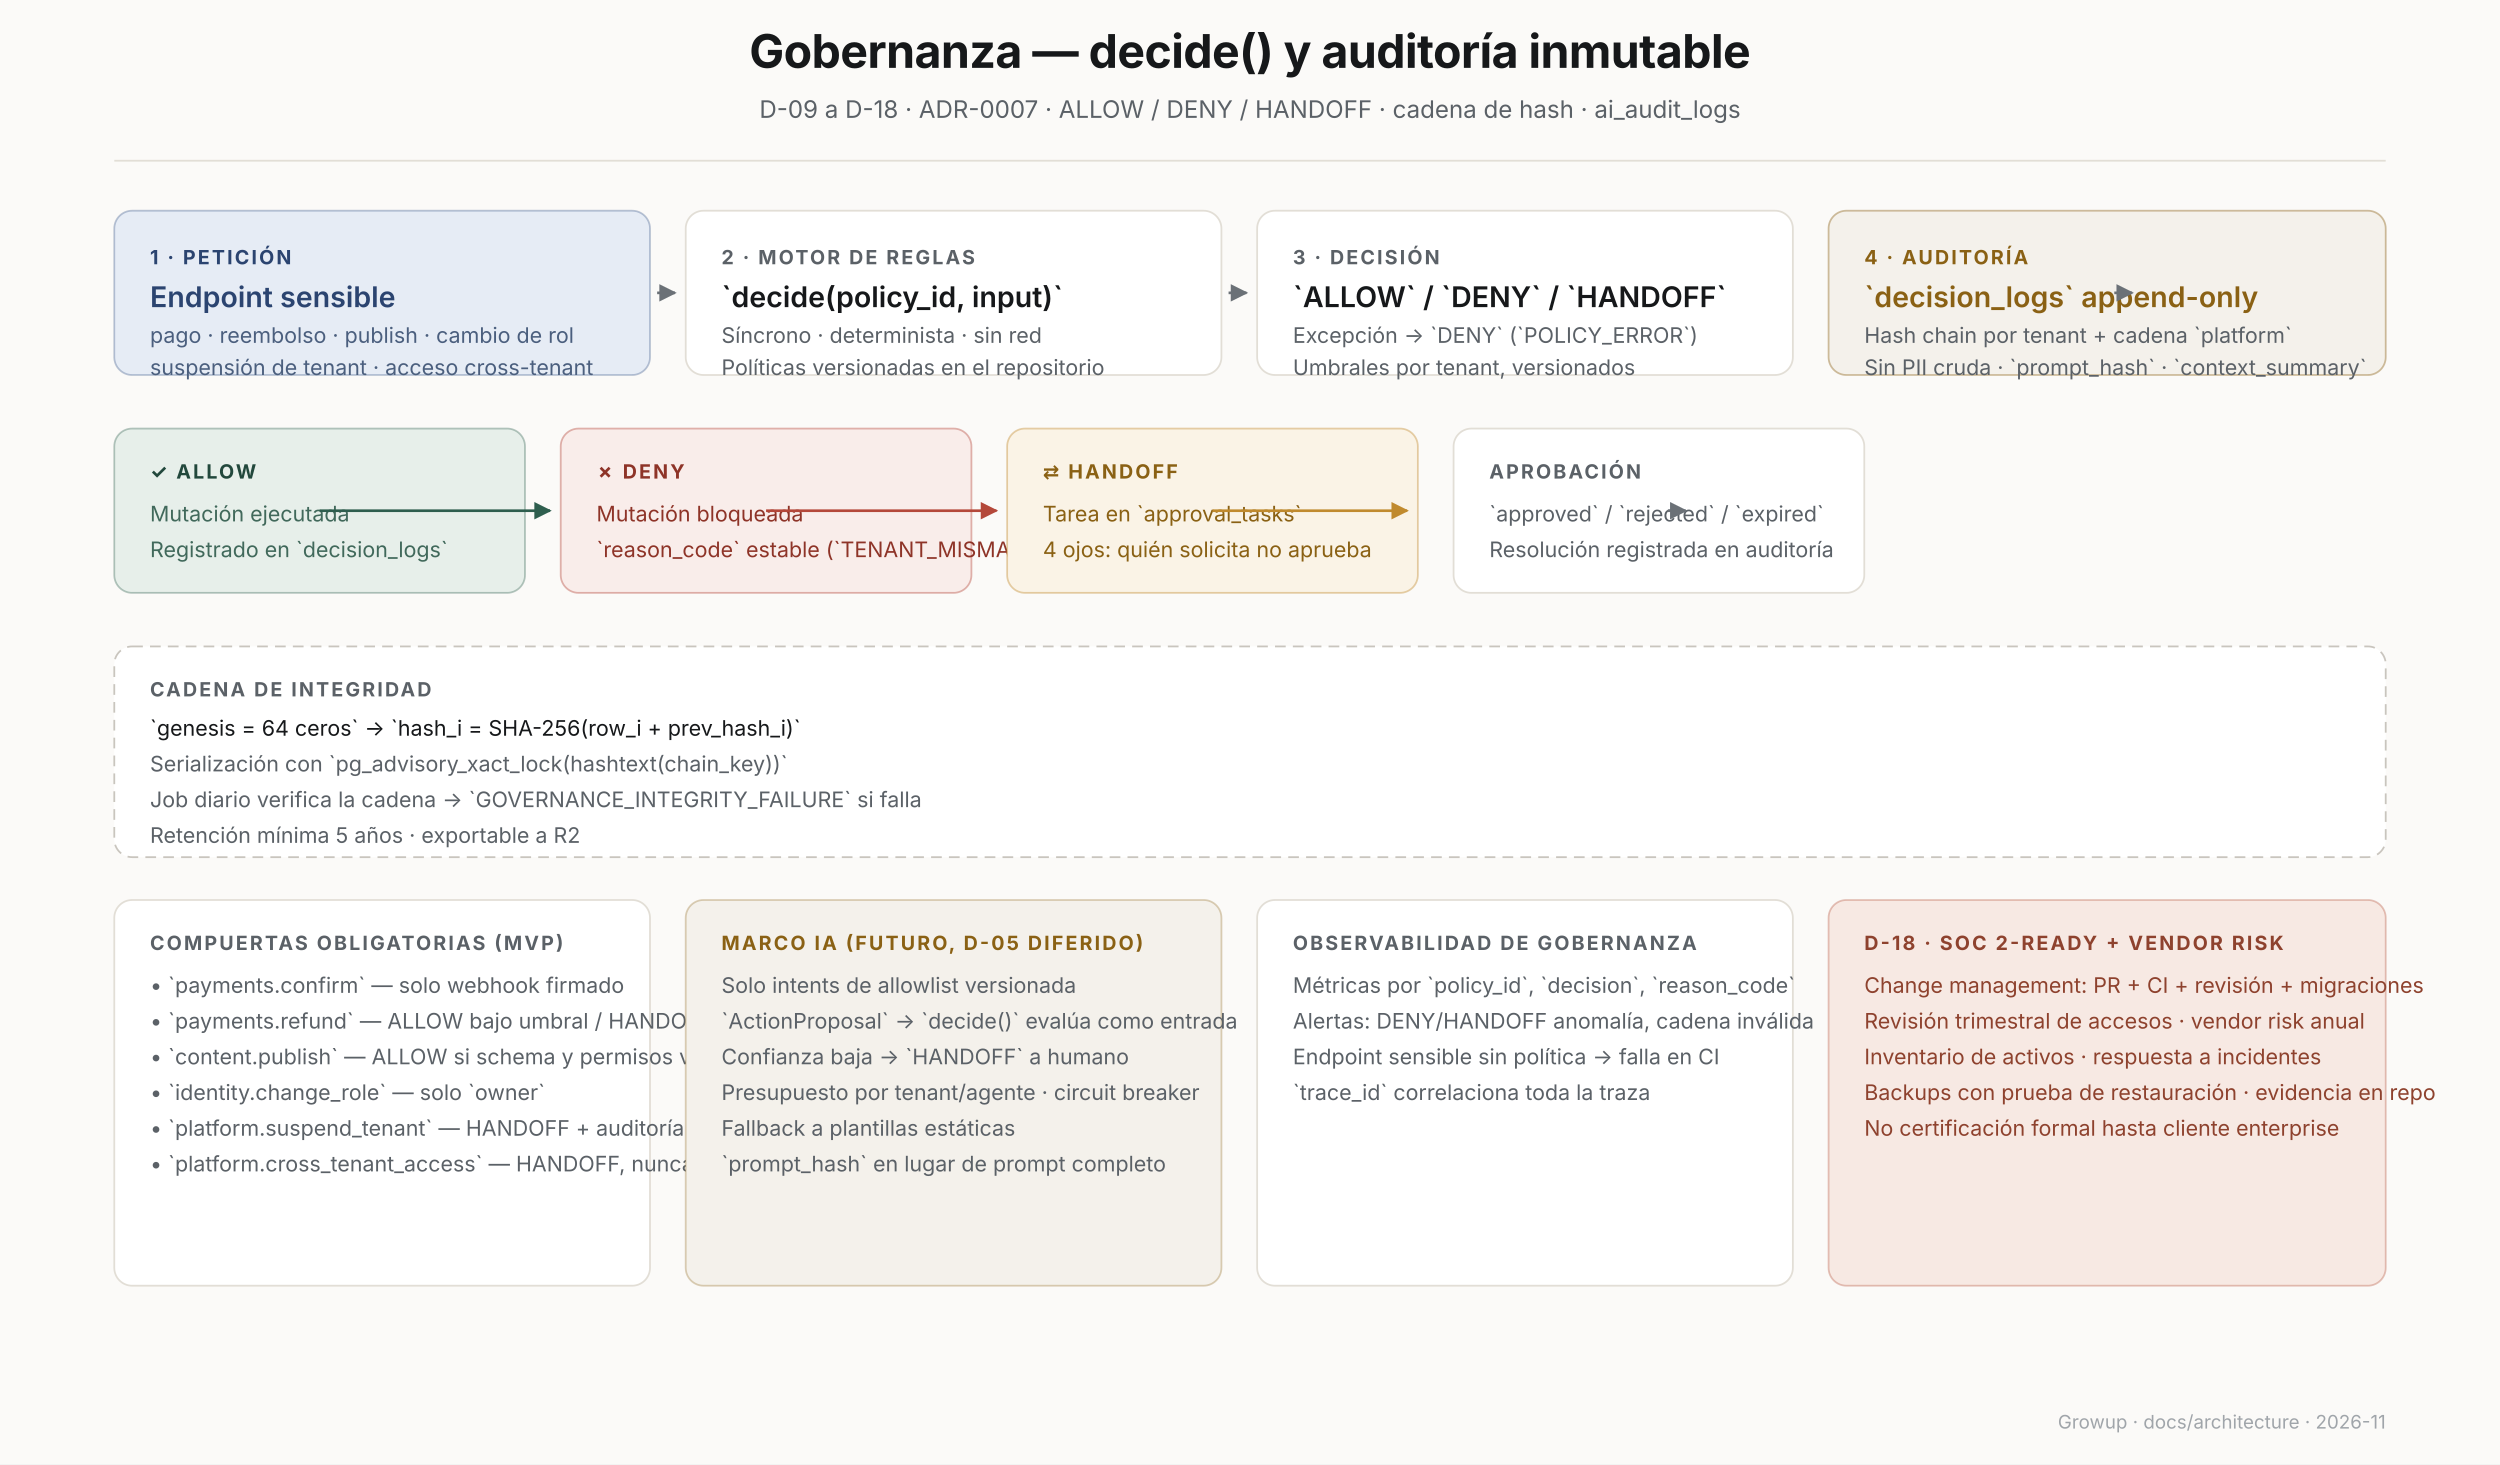
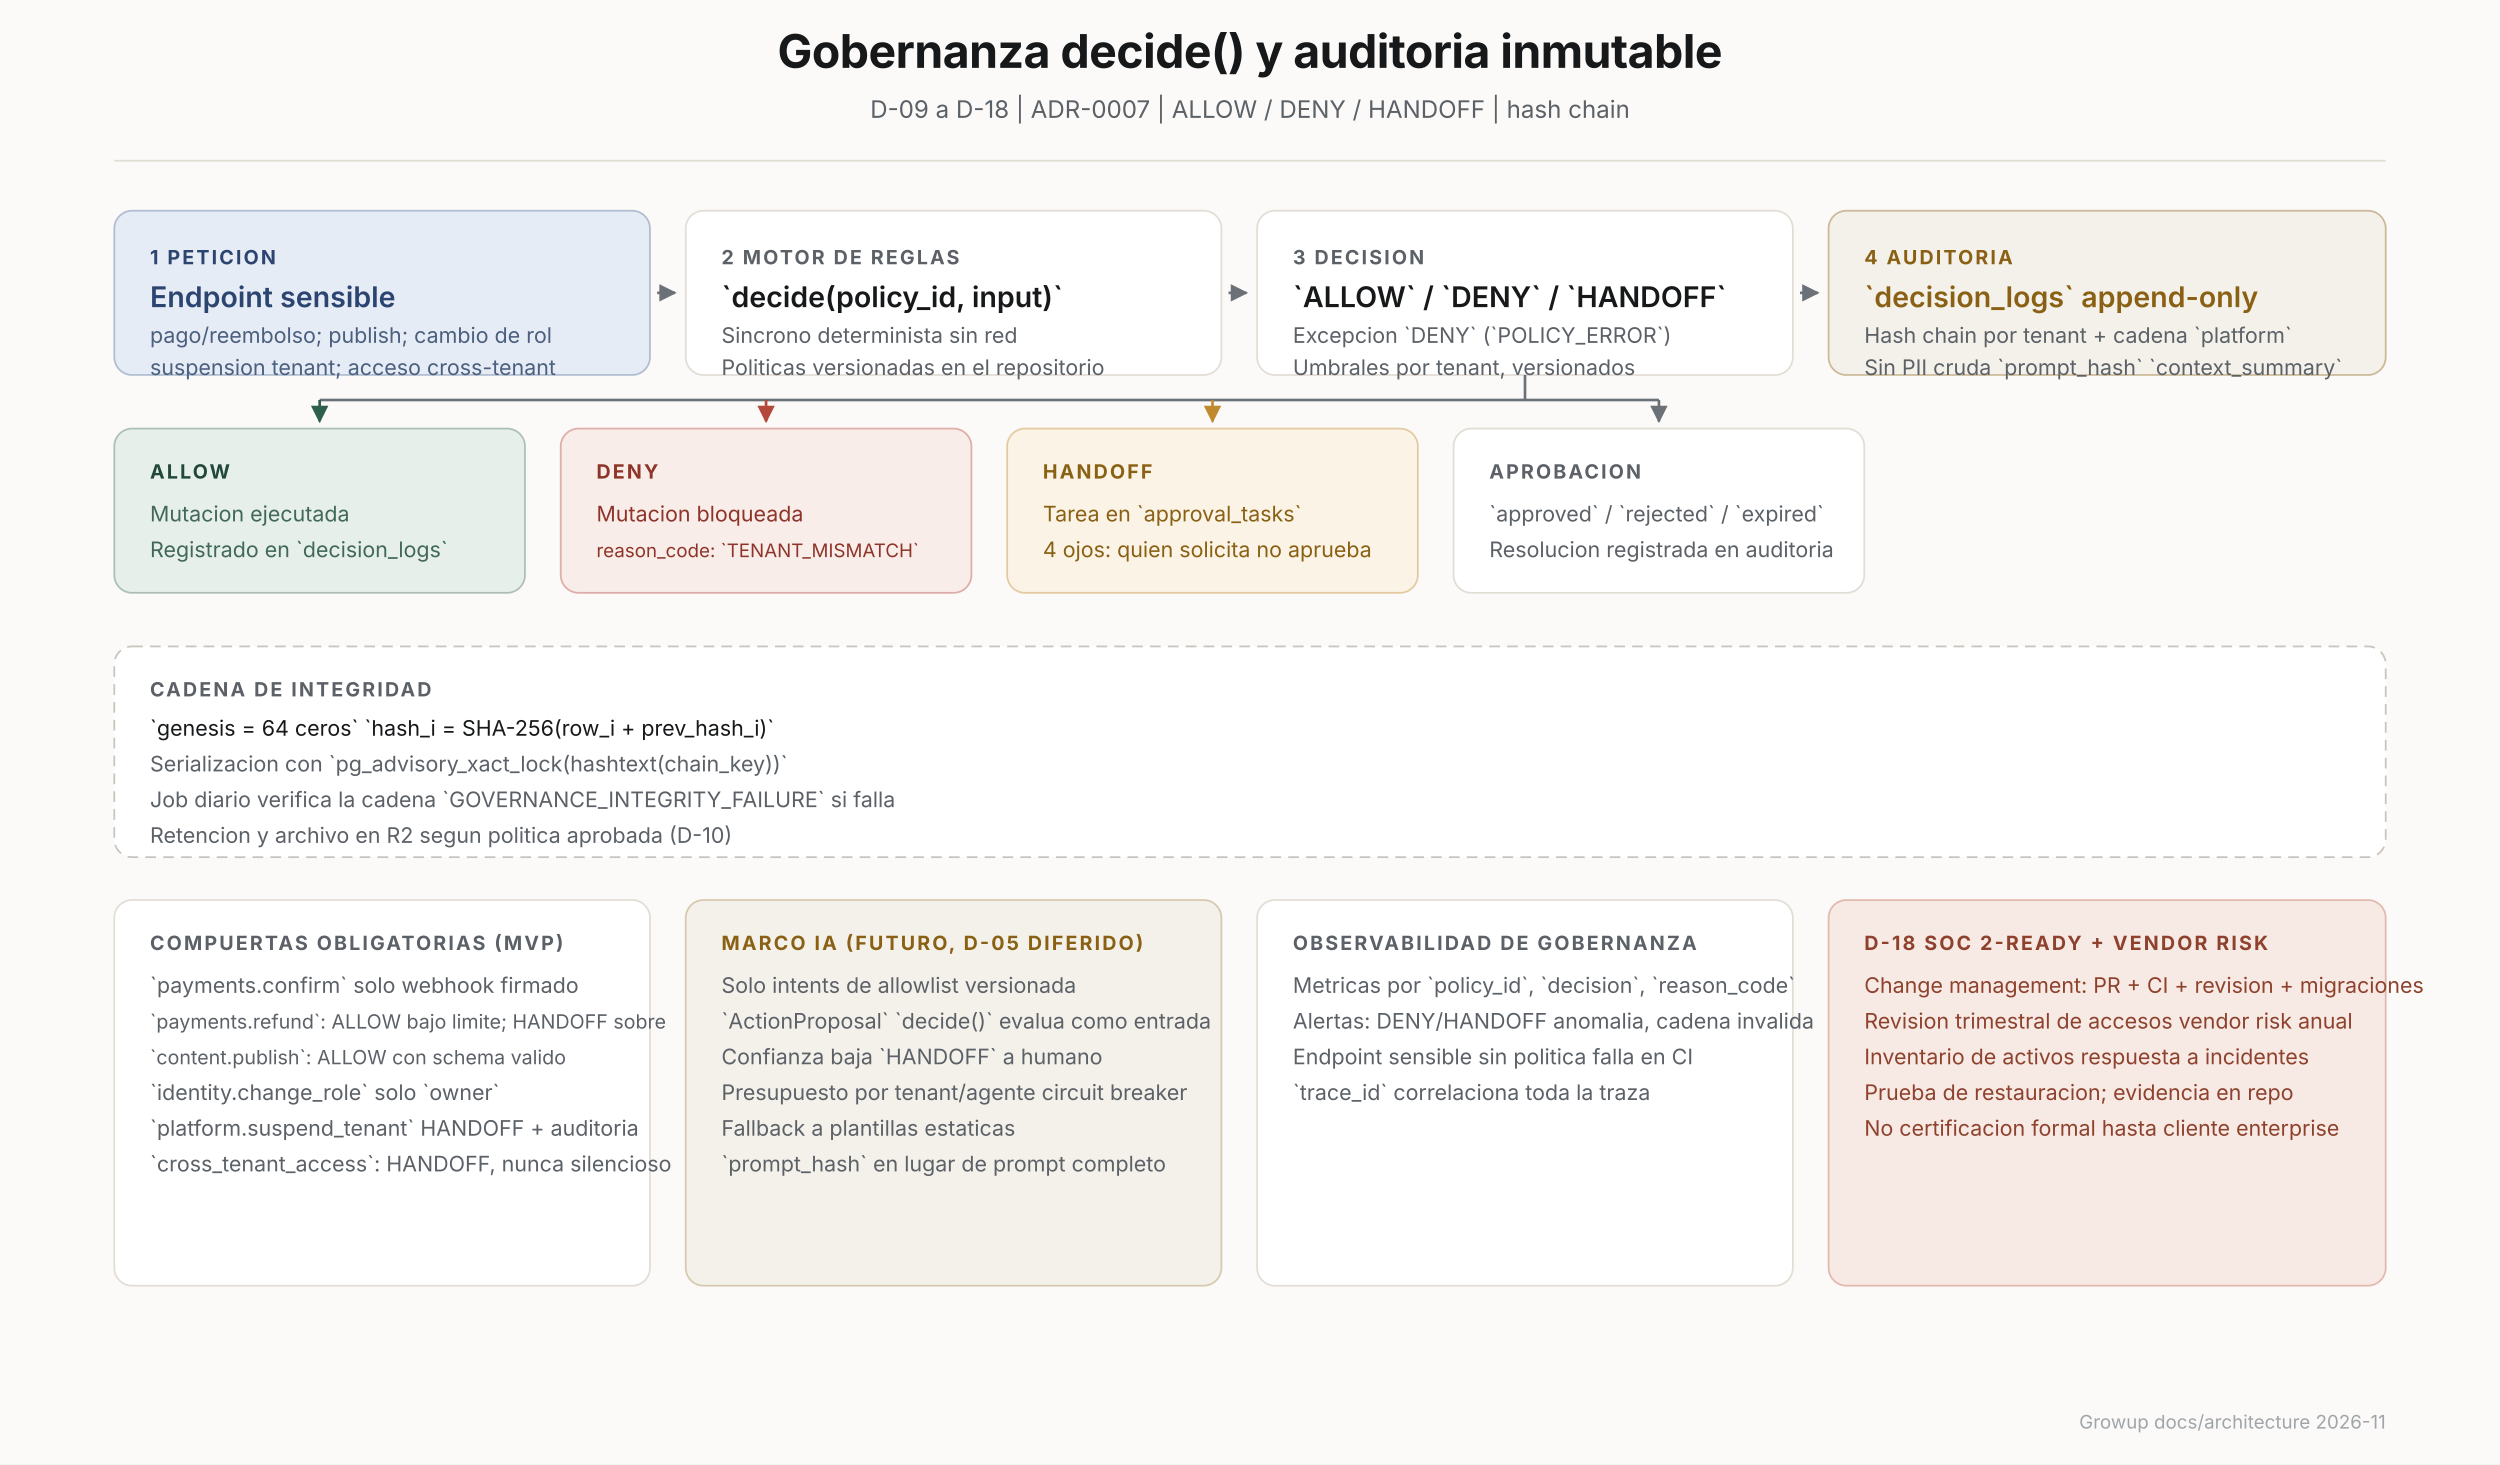
<svg xmlns="http://www.w3.org/2000/svg" viewBox="0 0 1400 820" width="1400" height="820" role="img" aria-labelledby="tGov dGov">
  <defs>
    <marker id="arrGov" viewBox="0 0 10 10" refX="9" refY="5" markerWidth="6.5" markerHeight="6.5" orient="auto">
      <path d="M0,0 L10,5 L0,10 z" fill="#6B7177" />
    </marker>
    <marker id="arrGovAllow" viewBox="0 0 10 10" refX="9" refY="5" markerWidth="6.5" markerHeight="6.5" orient="auto">
      <path d="M0,0 L10,5 L0,10 z" fill="#2E5E4E" />
    </marker>
    <marker id="arrGovDeny" viewBox="0 0 10 10" refX="9" refY="5" markerWidth="6.5" markerHeight="6.5" orient="auto">
      <path d="M0,0 L10,5 L0,10 z" fill="#B4483A" />
    </marker>
    <marker id="arrGovHandoff" viewBox="0 0 10 10" refX="9" refY="5" markerWidth="6.5" markerHeight="6.5" orient="auto">
      <path d="M0,0 L10,5 L0,10 z" fill="#C08A2E" />
    </marker>
  </defs>
  <rect width="1400" height="820" fill="#FBFAF8" />
-   <text x="700" y="38" text-anchor="middle" font-family="Inter, 'Segoe UI', system-ui, nos" font-size="26" font-weight="700" fill="#16181A" letter-spacing="-0.3">Gobernanza — decide() y auditoría inmutable</text>
-   <text x="700" y="66" text-anchor="middle" font-family="Inter, 'Segoe UI', system-ui, nos" font-size="13.5" fill="#5B6167">D-09 a D-18 · ADR-0007 · ALLOW / DENY / HANDOFF · cadena de hash · ai_audit_logs</text>
+   <text x="700" y="38" text-anchor="middle" font-family="Inter, 'Segoe UI', system-ui, sans-serif" font-size="26" font-weight="700" fill="#16181A" letter-spacing="-0.3">Gobernanza decide() y auditoria inmutable</text>
+   <text x="700" y="66" text-anchor="middle" font-family="Inter, 'Segoe UI', system-ui, sans-serif" font-size="13.5" fill="#5B6167">D-09 a D-18 | ADR-0007 | ALLOW / DENY / HANDOFF | hash chain</text>
  <line x1="64" y1="90" x2="1336" y2="90" stroke="#E2DED6" stroke-width="1" />
  <rect x="64" y="118" width="300" height="92" rx="10" fill="#E6ECF5" stroke="#3C5A8A" stroke-opacity="0.35" />
-   <text x="84" y="148" font-family="Inter, 'Segoe UI', system-ui, nos" font-size="11" font-weight="700" letter-spacing="1.2" fill="#2B4470">1 · PETICIÓN</text>
-   <text x="84" y="172" font-family="Inter, 'Segoed UI', system-ui, nos" font-size="16" font-weight="600" fill="#2B4470">Endpoint sensible</text>
-   <text x="84" y="192" font-family="Inter, 'Segoe UI', system-ui, nos" font-size="12" fill="#4B5F7E">pago · reembolso · publish · cambio de rol</text>
-   <text x="84" y="210" font-family="Inter, 'Segoe UI', system-ui, nos" font-size="12" fill="#4B5F7E">suspensión de tenant · acceso cross-tenant</text>
+   <text x="84" y="148" font-family="Inter, 'Segoe UI', system-ui, sans-serif" font-size="11" font-weight="700" letter-spacing="1.2" fill="#2B4470">1 PETICION</text>
+   <text x="84" y="172" font-family="Inter, 'Segoe UI', system-ui, sans-serif" font-size="16" font-weight="600" fill="#2B4470">Endpoint sensible</text>
+   <text x="84" y="192" font-family="Inter, 'Segoe UI', system-ui, sans-serif" font-size="12" fill="#4B5F7E">pago/reembolso; publish; cambio de rol</text>
+   <text x="84" y="210" font-family="Inter, 'Segoe UI', system-ui, sans-serif" font-size="12" fill="#4B5F7E">suspension tenant; acceso cross-tenant</text>
  <rect x="384" y="118" width="300" height="92" rx="10" fill="#FFFFFF" stroke="#E2DED6" />
-   <text x="404" y="148" font-family="Inter, 'Segoe UI', system-ui, nos" font-size="11" font-weight="700" letter-spacing="1.2" fill="#5B6167">2 · MOTOR DE REGLAS</text>
-   <text x="404" y="172" font-family="Inter, 'Segoe UI', system-ui, nos" font-size="16" font-weight="600" fill="#16181A">`decide(policy_id, input)`</text>
-   <text x="404" y="192" font-family="Inter, 'Segoe UI', system-ui, nos" font-size="12" fill="#5B6167">Síncrono · determinista · sin red</text>
-   <text x="404" y="210" font-family="Inter, 'Segoe UI', system-ui, nos" font-size="12" fill="#5B6167">Políticas versionadas en el repositorio</text>
+   <text x="404" y="148" font-family="Inter, 'Segoe UI', system-ui, sans-serif" font-size="11" font-weight="700" letter-spacing="1.2" fill="#5B6167">2 MOTOR DE REGLAS</text>
+   <text x="404" y="172" font-family="Inter, 'Segoe UI', system-ui, sans-serif" font-size="16" font-weight="600" fill="#16181A">`decide(policy_id, input)`</text>
+   <text x="404" y="192" font-family="Inter, 'Segoe UI', system-ui, sans-serif" font-size="12" fill="#5B6167">Sincrono determinista sin red</text>
+   <text x="404" y="210" font-family="Inter, 'Segoe UI', system-ui, sans-serif" font-size="12" fill="#5B6167">Politicas versionadas en el repositorio</text>
  <rect x="704" y="118" width="300" height="92" rx="10" fill="#FFFFFF" stroke="#E2DED6" />
-   <text x="724" y="148" font-family="Inter, 'Segoe UI', system-ui, nos" font-size="11" font-weight="700" letter-spacing="1.2" fill="#5B6167">3 · DECISIÓN</text>
-   <text x="724" y="172" font-family="Inter, 'Segoe UI', system-ui, nos" font-size="16" font-weight="600" fill="#16181A">`ALLOW` / `DENY` / `HANDOFF`</text>
-   <text x="724" y="192" font-family="Inter, 'Segoe UI', system-ui, nos" font-size="12" fill="#5B6167">Excepción → `DENY` (`POLICY_ERROR`)</text>
-   <text x="724" y="210" font-family="Inter, 'Segoe UI', system-ui, nos" font-size="12" fill="#5B6167">Umbrales por tenant, versionados</text>
+   <text x="724" y="148" font-family="Inter, 'Segoe UI', system-ui, sans-serif" font-size="11" font-weight="700" letter-spacing="1.2" fill="#5B6167">3 DECISION</text>
+   <text x="724" y="172" font-family="Inter, 'Segoe UI', system-ui, sans-serif" font-size="16" font-weight="600" fill="#16181A">`ALLOW` / `DENY` / `HANDOFF`</text>
+   <text x="724" y="192" font-family="Inter, 'Segoe UI', system-ui, sans-serif" font-size="12" fill="#5B6167">Excepcion `DENY` (`POLICY_ERROR`)</text>
+   <text x="724" y="210" font-family="Inter, 'Segoe UI', system-ui, sans-serif" font-size="12" fill="#5B6167">Umbrales por tenant, versionados</text>
  <rect x="1024" y="118" width="312" height="92" rx="10" fill="#F4F1EB" stroke="#8A6114" stroke-opacity="0.4" />
-   <text x="1044" y="148" font-family="Inter, 'Segoe UI', system-ui, nos" font-size="11" font-weight="700" letter-spacing="1.2" fill="#8A6114">4 · AUDITORÍA</text>
-   <text x="1044" y="172" font-family="Inter, 'Segoe UI', system-ui, nos" font-size="16" font-weight="600" fill="#8A6114">`decision_logs` append-only</text>
-   <text x="1044" y="192" font-family="Inter, 'Segoe UI', system-ui, nos" font-size="12" fill="#5B6167">Hash chain por tenant + cadena `platform`</text>
-   <text x="1044" y="210" font-family="Inter, 'Segoe UI', system-ui, nos" font-size="12" fill="#5B6167">Sin PII cruda · `prompt_hash` · `context_summary`</text>
+   <text x="1044" y="148" font-family="Inter, 'Segoe UI', system-ui, sans-serif" font-size="11" font-weight="700" letter-spacing="1.2" fill="#8A6114">4 AUDITORIA</text>
+   <text x="1044" y="172" font-family="Inter, 'Segoe UI', system-ui, sans-serif" font-size="16" font-weight="600" fill="#8A6114">`decision_logs` append-only</text>
+   <text x="1044" y="192" font-family="Inter, 'Segoe UI', system-ui, sans-serif" font-size="12" fill="#5B6167">Hash chain por tenant + cadena `platform`</text>
+   <text x="1044" y="210" font-family="Inter, 'Segoe UI', system-ui, sans-serif" font-size="12" fill="#5B6167">Sin PII cruda `prompt_hash` `context_summary`</text>
  <rect x="64" y="240" width="230" height="92" rx="10" fill="#E7EFEA" stroke="#2E5E4E" stroke-opacity="0.35" />
-   <text x="84" y="268" font-family="Inter, 'Segoe UI', system-ui, nos" font-size="11" font-weight="700" letter-spacing="1.2" fill="#22483C">✓ ALLOW</text>
-   <text x="84" y="292" font-family="Inter, 'Segoe UI', system-ui, nos" font-size="12" fill="#41695B">Mutación ejecutada</text>
-   <text x="84" y="312" font-family="Inter, 'Segoe UI', system-ui, nos" font-size="12" fill="#41695B">Registrado en `decision_logs`</text>
+   <text x="84" y="268" font-family="Inter, 'Segoe UI', system-ui, sans-serif" font-size="11" font-weight="700" letter-spacing="1.2" fill="#22483C"> ALLOW</text>
+   <text x="84" y="292" font-family="Inter, 'Segoe UI', system-ui, sans-serif" font-size="12" fill="#41695B">Mutacion ejecutada</text>
+   <text x="84" y="312" font-family="Inter, 'Segoe UI', system-ui, sans-serif" font-size="12" fill="#41695B">Registrado en `decision_logs`</text>
  <rect x="314" y="240" width="230" height="92" rx="10" fill="#F9EDEA" stroke="#B4483A" stroke-opacity="0.4" />
-   <text x="334" y="268" font-family="Inter, 'Segoe UI', system-ui, nos" font-size="11" font-weight="700" letter-spacing="1.2" fill="#8E3428">✗ DENY</text>
-   <text x="334" y="292" font-family="Inter, 'Segoe UI', system-ui, nos" font-size="12" fill="#8E3428">Mutación bloqueada</text>
-   <text x="334" y="312" font-family="Inter, 'Segoe UI', system-ui, nos" font-size="12" fill="#8E3428">`reason_code` estable (`TENANT_MISMATCH`, etc.)</text>
+   <text x="334" y="268" font-family="Inter, 'Segoe UI', system-ui, sans-serif" font-size="11" font-weight="700" letter-spacing="1.2" fill="#8E3428"> DENY</text>
+   <text x="334" y="292" font-family="Inter, 'Segoe UI', system-ui, sans-serif" font-size="12" fill="#8E3428">Mutacion bloqueada</text>
+   <text x="334" y="312" font-family="Inter, 'Segoe UI', system-ui, sans-serif" font-size="10.5" fill="#8E3428">reason_code: `TENANT_MISMATCH`</text>
  <rect x="564" y="240" width="230" height="92" rx="10" fill="#FAF3E6" stroke="#C08A2E" stroke-opacity="0.4" />
-   <text x="584" y="268" font-family="Inter, 'Segoe UI', system-ui, nos" font-size="11" font-weight="700" letter-spacing="1.2" fill="#8A6114">⇄ HANDOFF</text>
-   <text x="584" y="292" font-family="Inter, 'Segoe UI', system-ui, nos" font-size="12" fill="#8A6114">Tarea en `approval_tasks`</text>
-   <text x="584" y="312" font-family="Inter, 'Segoe UI', system-ui, nos" font-size="12" fill="#8A6114">4 ojos: quién solicita no aprueba</text>
+   <text x="584" y="268" font-family="Inter, 'Segoe UI', system-ui, sans-serif" font-size="11" font-weight="700" letter-spacing="1.2" fill="#8A6114"> HANDOFF</text>
+   <text x="584" y="292" font-family="Inter, 'Segoe UI', system-ui, sans-serif" font-size="12" fill="#8A6114">Tarea en `approval_tasks`</text>
+   <text x="584" y="312" font-family="Inter, 'Segoe UI', system-ui, sans-serif" font-size="12" fill="#8A6114">4 ojos: quien solicita no aprueba</text>
  <rect x="814" y="240" width="230" height="92" rx="10" fill="#FFFFFF" stroke="#E2DED6" />
-   <text x="834" y="268" font-family="Inter, 'Segoe UI', system-ui, nos" font-size="11" font-weight="700" letter-spacing="1.2" fill="#5B6167">APROBACIÓN</text>
-   <text x="834" y="292" font-family="Inter, 'Segoe UI', system-ui, nos" font-size="12" fill="#5B6167">`approved` / `rejected` / `expired`</text>
-   <text x="834" y="312" font-family="Inter, 'Segoe UI', system-ui, nos" font-size="12" fill="#5B6167">Resolución registrada en auditoría</text>
+   <text x="834" y="268" font-family="Inter, 'Segoe UI', system-ui, sans-serif" font-size="11" font-weight="700" letter-spacing="1.2" fill="#5B6167">APROBACION</text>
+   <text x="834" y="292" font-family="Inter, 'Segoe UI', system-ui, sans-serif" font-size="12" fill="#5B6167">`approved` / `rejected` / `expired`</text>
+   <text x="834" y="312" font-family="Inter, 'Segoe UI', system-ui, sans-serif" font-size="12" fill="#5B6167">Resolucion registrada en auditoria</text>
  <rect x="64" y="362" width="1272" height="118" rx="10" fill="#FFFFFF" stroke="#C9C5BE" stroke-dasharray="6 4" />
-   <text x="84" y="390" font-family="Inter, 'Segoe UI', system-ui, nos" font-size="11" font-weight="700" letter-spacing="1.2" fill="#5B6167">CADENA DE INTEGRIDAD</text>
-   <text x="84" y="412" font-family="Inter, 'Segoe UI', system-ui, nos" font-size="12" fill="#16181A">`genesis = 64 ceros` → `hash_i = SHA-256(row_i + prev_hash_i)`</text>
-   <text x="84" y="432" font-family="Inter, 'Segoe UI', system-ui, nos" font-size="12" fill="#5B6167">Serialización con `pg_advisory_xact_lock(hashtext(chain_key))`</text>
-   <text x="84" y="452" font-family="Inter, 'Segoe UI', system-ui, nos" font-size="12" fill="#5B6167">Job diario verifica la cadena → `GOVERNANCE_INTEGRITY_FAILURE` si falla</text>
-   <text x="84" y="472" font-family="Inter, 'Segoe UI', system-ui, nos" font-size="12" fill="#5B6167">Retención mínima 5 años · exportable a R2</text>
+   <text x="84" y="390" font-family="Inter, 'Segoe UI', system-ui, sans-serif" font-size="11" font-weight="700" letter-spacing="1.2" fill="#5B6167">CADENA DE INTEGRIDAD</text>
+   <text x="84" y="412" font-family="Inter, 'Segoe UI', system-ui, sans-serif" font-size="12" fill="#16181A">`genesis = 64 ceros` `hash_i = SHA-256(row_i + prev_hash_i)`</text>
+   <text x="84" y="432" font-family="Inter, 'Segoe UI', system-ui, sans-serif" font-size="12" fill="#5B6167">Serializacion con `pg_advisory_xact_lock(hashtext(chain_key))`</text>
+   <text x="84" y="452" font-family="Inter, 'Segoe UI', system-ui, sans-serif" font-size="12" fill="#5B6167">Job diario verifica la cadena `GOVERNANCE_INTEGRITY_FAILURE` si falla</text>
+   <text x="84" y="472" font-family="Inter, 'Segoe UI', system-ui, sans-serif" font-size="12" fill="#5B6167">Retencion y archivo en R2 segun politica aprobada (D-10)</text>
  <rect x="64" y="504" width="300" height="216" rx="10" fill="#FFFFFF" stroke="#E2DED6" />
-   <text x="84" y="532" font-family="Inter, 'Segoe UI', system-ui, nos" font-size="11" font-weight="700" letter-spacing="1.2" fill="#5B6167">COMPUERTAS OBLIGATORIAS (MVP)</text>
-   <text x="84" y="556" font-family="Inter, 'Segoe UI', system-ui, nos" font-size="12" fill="#5B6167">• `payments.confirm` — solo webhook firmado</text>
-   <text x="84" y="576" font-family="Inter, 'Segoe UI', system-ui, nos" font-size="12" fill="#5B6167">• `payments.refund` — ALLOW bajo umbral / HANDOFF sobre</text>
-   <text x="84" y="596" font-family="Inter, 'Segoe UI', system-ui, nos" font-size="12" fill="#5B6167">• `content.publish` — ALLOW si schema y permisos válidos</text>
-   <text x="84" y="616" font-family="Inter, 'Segoe UI', system-ui, nos" font-size="12" fill="#5B6167">• `identity.change_role` — solo `owner`</text>
-   <text x="84" y="636" font-family="Inter, 'Segoe UI', system-ui, nos" font-size="12" fill="#5B6167">• `platform.suspend_tenant` — HANDOFF + auditoría</text>
-   <text x="84" y="656" font-family="Inter, 'Segoe UI', system-ui, nos" font-size="12" fill="#5B6167">• `platform.cross_tenant_access` — HANDOFF, nunca silencioso</text>
+   <text x="84" y="532" font-family="Inter, 'Segoe UI', system-ui, sans-serif" font-size="11" font-weight="700" letter-spacing="1.2" fill="#5B6167">COMPUERTAS OBLIGATORIAS (MVP)</text>
+   <text x="84" y="556" font-family="Inter, 'Segoe UI', system-ui, sans-serif" font-size="12" fill="#5B6167"> `payments.confirm` solo webhook firmado</text>
+   <text x="84" y="576" font-family="Inter, 'Segoe UI', system-ui, sans-serif" font-size="11" fill="#5B6167">`payments.refund`: ALLOW bajo limite; HANDOFF sobre</text>
+   <text x="84" y="596" font-family="Inter, 'Segoe UI', system-ui, sans-serif" font-size="11" fill="#5B6167">`content.publish`: ALLOW con schema valido</text>
+   <text x="84" y="616" font-family="Inter, 'Segoe UI', system-ui, sans-serif" font-size="12" fill="#5B6167"> `identity.change_role` solo `owner`</text>
+   <text x="84" y="636" font-family="Inter, 'Segoe UI', system-ui, sans-serif" font-size="12" fill="#5B6167"> `platform.suspend_tenant` HANDOFF + auditoria</text>
+   <text x="84" y="656" font-family="Inter, 'Segoe UI', system-ui, sans-serif" font-size="12" fill="#5B6167">`cross_tenant_access`: HANDOFF, nunca silencioso</text>
  <rect x="384" y="504" width="300" height="216" rx="10" fill="#F4F1EB" stroke="#8A6114" stroke-opacity="0.3" />
-   <text x="404" y="532" font-family="Inter, 'Segoe UI', system-ui, nos" font-size="11" font-weight="700" letter-spacing="1.2" fill="#8A6114">MARCO IA (FUTURO, D-05 DIFERIDO)</text>
-   <text x="404" y="556" font-family="Inter, 'Segoe UI', system-ui, nos" font-size="12" fill="#5B6167">Solo intents de allowlist versionada</text>
-   <text x="404" y="576" font-family="Inter, 'Segoe UI', system-ui, nos" font-size="12" fill="#5B6167">`ActionProposal` → `decide()` evalúa como entrada</text>
-   <text x="404" y="596" font-family="Inter, 'Segoe UI', system-ui, nos" font-size="12" fill="#5B6167">Confianza baja → `HANDOFF` a humano</text>
-   <text x="404" y="616" font-family="Inter, 'Segoed UI', system-ui, nos" font-size="12" fill="#5B6167">Presupuesto por tenant/agente · circuit breaker</text>
-   <text x="404" y="636" font-family="Inter, 'Segoe UI', system-ui, nos" font-size="12" fill="#5B6167">Fallback a plantillas estáticas</text>
-   <text x="404" y="656" font-family="Inter, 'Segoe UI', system-ui, nos" font-size="12" fill="#5B6167">`prompt_hash` en lugar de prompt completo</text>
+   <text x="404" y="532" font-family="Inter, 'Segoe UI', system-ui, sans-serif" font-size="11" font-weight="700" letter-spacing="1.2" fill="#8A6114">MARCO IA (FUTURO, D-05 DIFERIDO)</text>
+   <text x="404" y="556" font-family="Inter, 'Segoe UI', system-ui, sans-serif" font-size="12" fill="#5B6167">Solo intents de allowlist versionada</text>
+   <text x="404" y="576" font-family="Inter, 'Segoe UI', system-ui, sans-serif" font-size="12" fill="#5B6167">`ActionProposal` `decide()` evalua como entrada</text>
+   <text x="404" y="596" font-family="Inter, 'Segoe UI', system-ui, sans-serif" font-size="12" fill="#5B6167">Confianza baja `HANDOFF` a humano</text>
+   <text x="404" y="616" font-family="Inter, 'Segoe UI', system-ui, sans-serif" font-size="12" fill="#5B6167">Presupuesto por tenant/agente circuit breaker</text>
+   <text x="404" y="636" font-family="Inter, 'Segoe UI', system-ui, sans-serif" font-size="12" fill="#5B6167">Fallback a plantillas estaticas</text>
+   <text x="404" y="656" font-family="Inter, 'Segoe UI', system-ui, sans-serif" font-size="12" fill="#5B6167">`prompt_hash` en lugar de prompt completo</text>
  <rect x="704" y="504" width="300" height="216" rx="10" fill="#FFFFFF" stroke="#E2DED6" />
-   <text x="724" y="532" font-family="Inter, 'Segoe UI', system-ui, nos" font-size="11" font-weight="700" letter-spacing="1.2" fill="#5B6167">OBSERVABILIDAD DE GOBERNANZA</text>
-   <text x="724" y="556" font-family="Inter, 'Segoe UI', system-ui, nos" font-size="12" fill="#5B6167">Métricas por `policy_id`, `decision`, `reason_code`</text>
-   <text x="724" y="576" font-family="Inter, 'Segoe UI', system-ui, nos" font-size="12" fill="#5B6167">Alertas: DENY/HANDOFF anomalía, cadena inválida</text>
-   <text x="724" y="596" font-family="Inter, 'Segoe UI', system-ui, nos" font-size="12" fill="#5B6167">Endpoint sensible sin política → falla en CI</text>
-   <text x="724" y="616" font-family="Inter, 'Segoe UI', system-ui, nos" font-size="12" fill="#5B6167">`trace_id` correlaciona toda la traza</text>
+   <text x="724" y="532" font-family="Inter, 'Segoe UI', system-ui, sans-serif" font-size="11" font-weight="700" letter-spacing="1.2" fill="#5B6167">OBSERVABILIDAD DE GOBERNANZA</text>
+   <text x="724" y="556" font-family="Inter, 'Segoe UI', system-ui, sans-serif" font-size="12" fill="#5B6167">Metricas por `policy_id`, `decision`, `reason_code`</text>
+   <text x="724" y="576" font-family="Inter, 'Segoe UI', system-ui, sans-serif" font-size="12" fill="#5B6167">Alertas: DENY/HANDOFF anomalia, cadena invalida</text>
+   <text x="724" y="596" font-family="Inter, 'Segoe UI', system-ui, sans-serif" font-size="12" fill="#5B6167">Endpoint sensible sin politica falla en CI</text>
+   <text x="724" y="616" font-family="Inter, 'Segoe UI', system-ui, sans-serif" font-size="12" fill="#5B6167">`trace_id` correlaciona toda la traza</text>
  <rect x="1024" y="504" width="312" height="216" rx="10" fill="#F7E9E3" stroke="#B4553C" stroke-opacity="0.35" />
-   <text x="1044" y="532" font-family="Inter, 'Segoe UI', system-ui, nos" font-size="11" font-weight="700" letter-spacing="1.2" fill="#8E422E">D-18 · SOC 2-READY + VENDOR RISK</text>
-   <text x="1044" y="556" font-family="Inter, 'Segoe UI', system-ui, nos" font-size="12" fill="#8E422E">Change management: PR + CI + revisión + migraciones</text>
-   <text x="1044" y="576" font-family="Inter, 'Segoe UI', system-ui, nos" font-size="12" fill="#8E422E">Revisión trimestral de accesos · vendor risk anual</text>
-   <text x="1044" y="596" font-family="Inter, 'Segoe UI', system-ui, nos" font-size="12" fill="#8E422E">Inventario de activos · respuesta a incidentes</text>
-   <text x="1044" y="616" font-family="Inter, 'Segoe UI', system-ui, nos" font-size="12" fill="#8E422E">Backups con prueba de restauración · evidencia en repo</text>
-   <text x="1044" y="636" font-family="Inter, 'Segoe UI', system-ui, nos" font-size="12" fill="#8E422E">No certificación formal hasta cliente enterprise</text>
+   <text x="1044" y="532" font-family="Inter, 'Segoe UI', system-ui, sans-serif" font-size="11" font-weight="700" letter-spacing="1.2" fill="#8E422E">D-18 SOC 2-READY + VENDOR RISK</text>
+   <text x="1044" y="556" font-family="Inter, 'Segoe UI', system-ui, sans-serif" font-size="12" fill="#8E422E">Change management: PR + CI + revision + migraciones</text>
+   <text x="1044" y="576" font-family="Inter, 'Segoe UI', system-ui, sans-serif" font-size="12" fill="#8E422E">Revision trimestral de accesos vendor risk anual</text>
+   <text x="1044" y="596" font-family="Inter, 'Segoe UI', system-ui, sans-serif" font-size="12" fill="#8E422E">Inventario de activos respuesta a incidentes</text>
+   <text x="1044" y="616" font-family="Inter, 'Segoe UI', system-ui, sans-serif" font-size="12" fill="#8E422E">Prueba de restauracion; evidencia en repo</text>
+   <text x="1044" y="636" font-family="Inter, 'Segoe UI', system-ui, sans-serif" font-size="12" fill="#8E422E">No certificacion formal hasta cliente enterprise</text>
  <line x1="368" y1="164" x2="378" y2="164" stroke="#6B7177" stroke-width="1.5" marker-end="url(#arrGov)" />
  <line x1="688" y1="164" x2="698" y2="164" stroke="#6B7177" stroke-width="1.5" marker-end="url(#arrGov)" />
-   <line x1="1184" y1="164" x2="1194" y2="164" stroke="#6B7177" stroke-width="1.5" marker-end="url(#arrGov)" />
-   <line x1="179" y1="286" x2="308" y2="286" stroke="#2E5E4E" stroke-width="1.5" marker-end="url(#arrGovAllow)" />
-   <line x1="429" y1="286" x2="558" y2="286" stroke="#B4483A" stroke-width="1.5" marker-end="url(#arrGovDeny)" />
-   <line x1="679" y1="286" x2="788" y2="286" stroke="#C08A2E" stroke-width="1.5" marker-end="url(#arrGovHandoff)" />
-   <line x1="934" y1="286" x2="944" y2="286" stroke="#6B7177" stroke-width="1.5" marker-end="url(#arrGov)" />
-   <text x="1336" y="800" text-anchor="end" font-family="Inter, 'Segoe UI', system-ui, nos" font-size="10.5" fill="#A0A5AA">Growup · docs/architecture · 2026-11</text>
+   <line x1="1008" y1="164" x2="1018" y2="164" stroke="#6B7177" stroke-width="1.5" marker-end="url(#arrGov)" />
+   <line x1="854" y1="210" x2="854" y2="224" stroke="#6B7177" stroke-width="1.5" />
+   <line x1="179" y1="224" x2="929" y2="224" stroke="#6B7177" stroke-width="1.5" />
+   <line x1="179" y1="224" x2="179" y2="236" stroke="#2E5E4E" stroke-width="1.5" marker-end="url(#arrGovAllow)" />
+   <line x1="429" y1="224" x2="429" y2="236" stroke="#B4483A" stroke-width="1.5" marker-end="url(#arrGovDeny)" />
+   <line x1="679" y1="224" x2="679" y2="236" stroke="#C08A2E" stroke-width="1.5" marker-end="url(#arrGovHandoff)" />
+   <line x1="929" y1="224" x2="929" y2="236" stroke="#6B7177" stroke-width="1.5" marker-end="url(#arrGov)" />
+   <text x="1336" y="800" text-anchor="end" font-family="Inter, 'Segoe UI', system-ui, sans-serif" font-size="10.5" fill="#A0A5AA">Growup docs/architecture 2026-11</text>
</svg>
